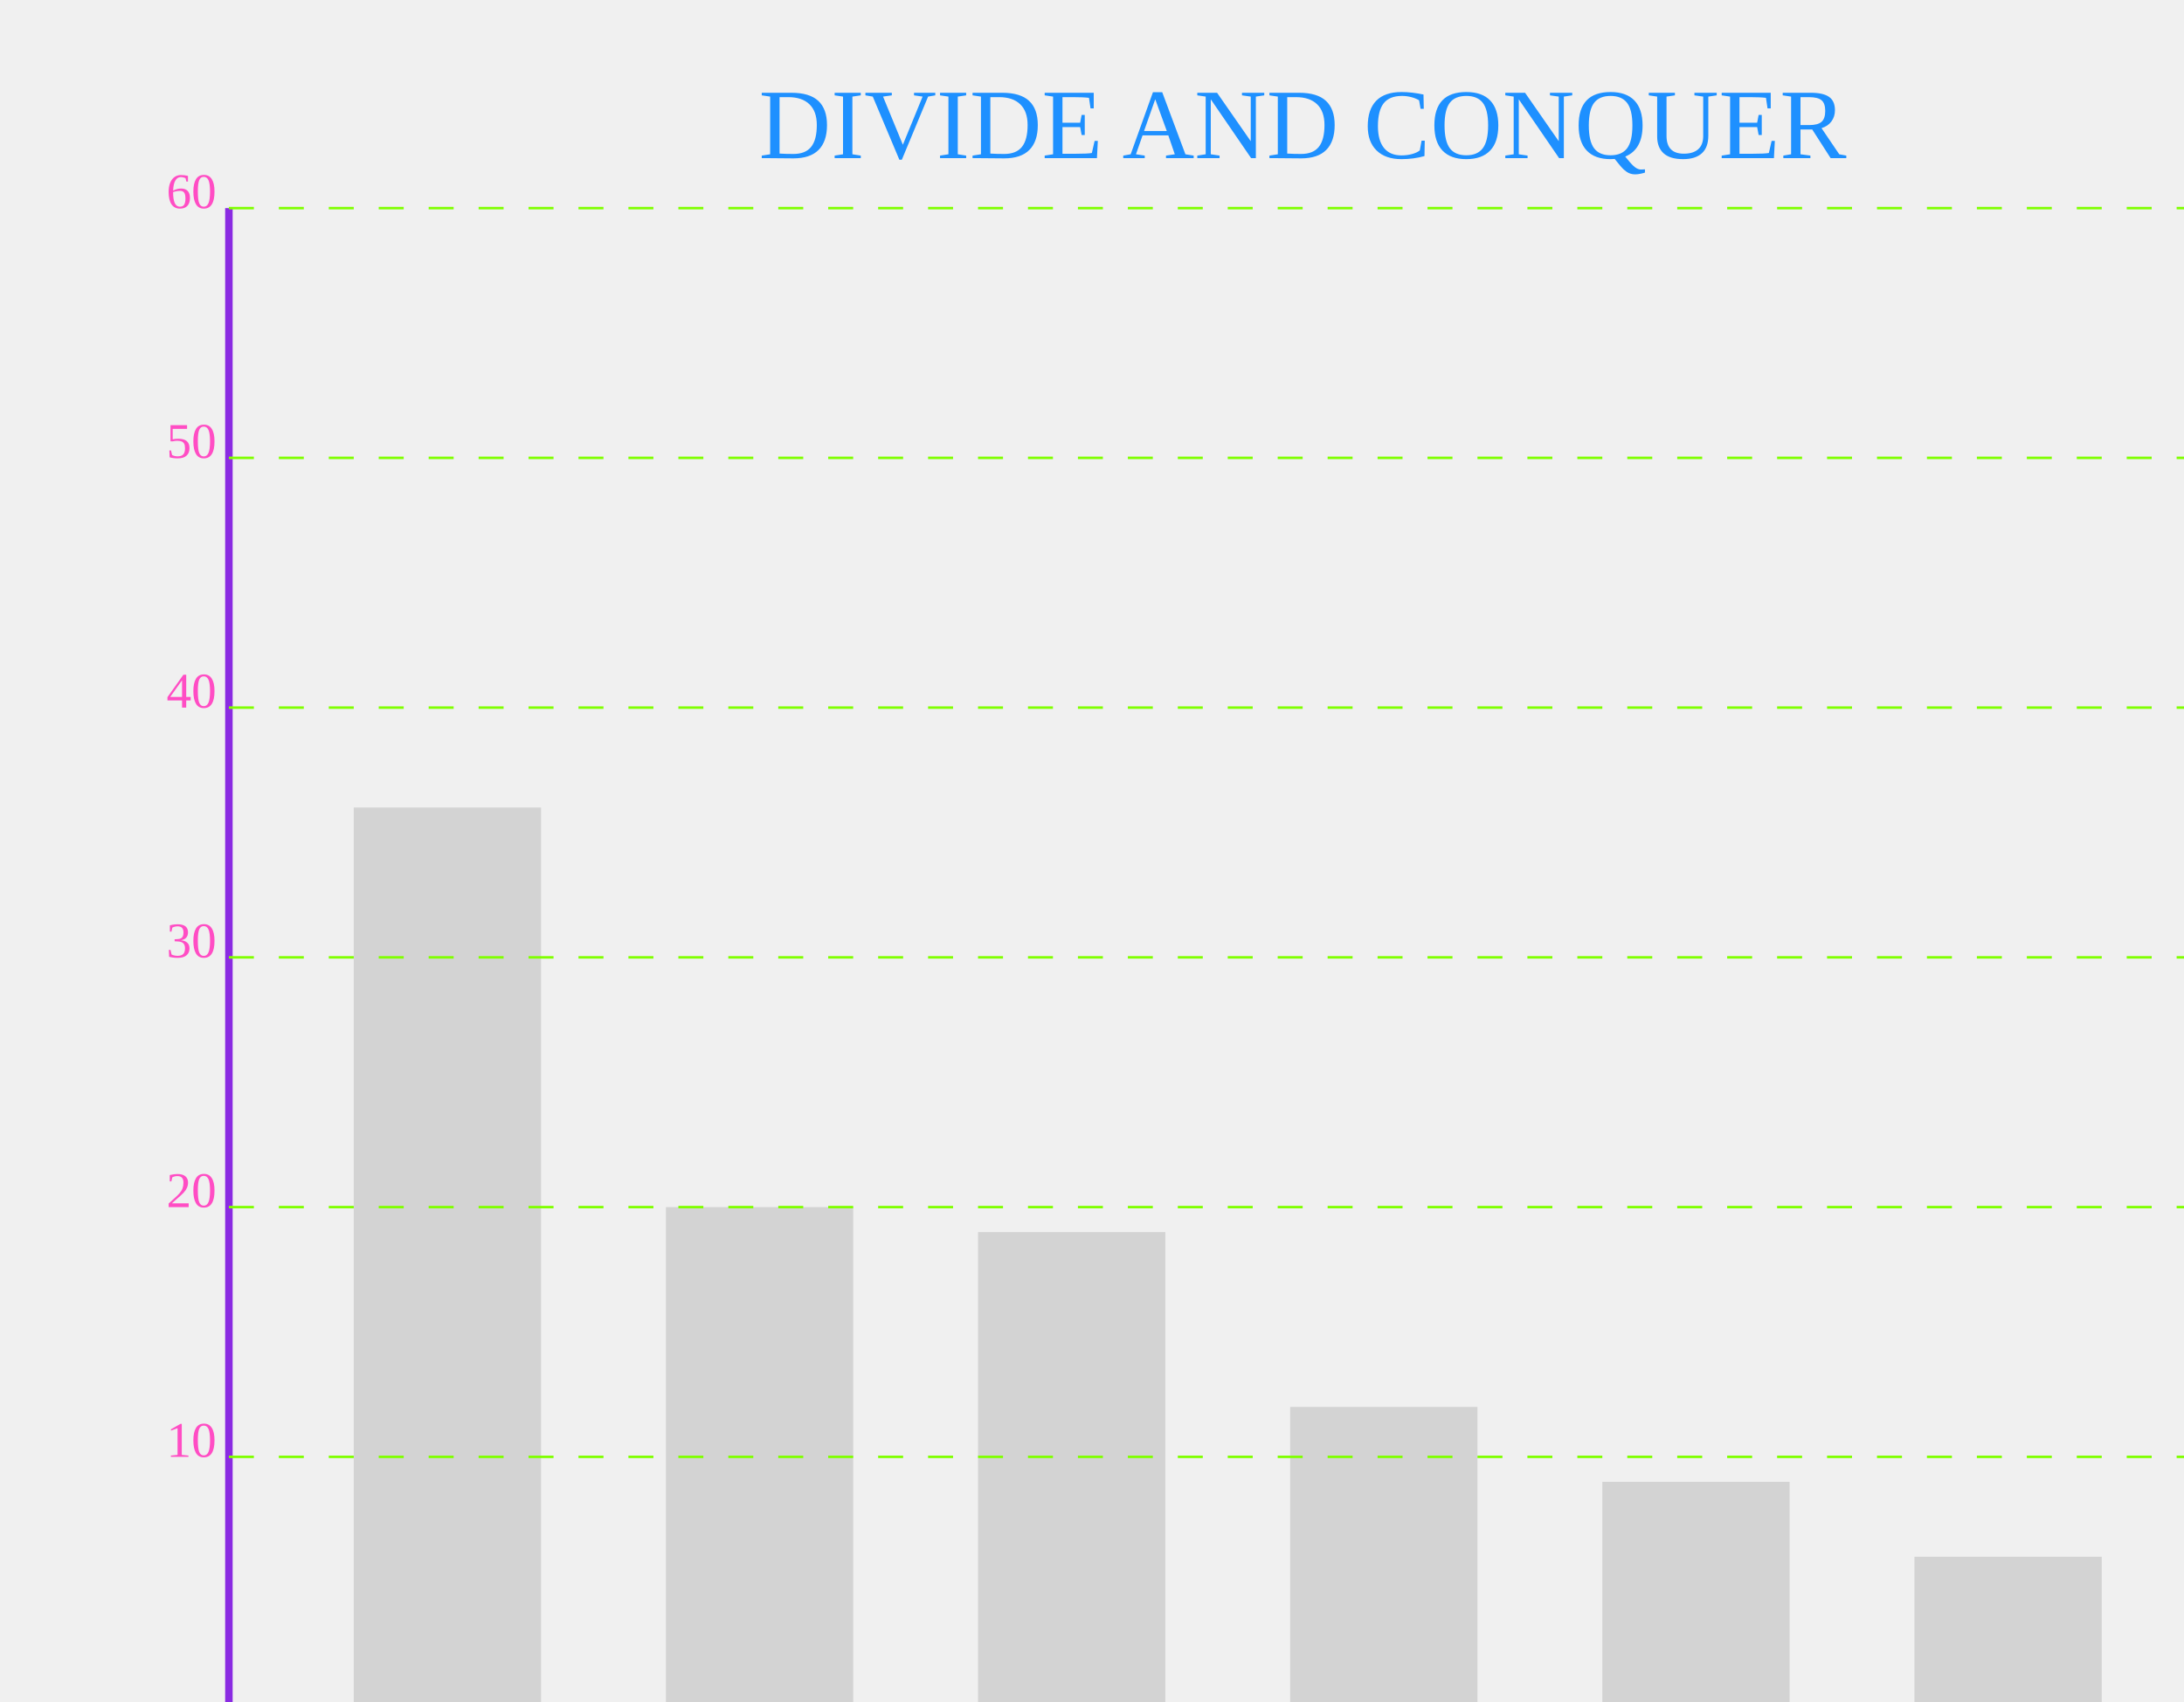
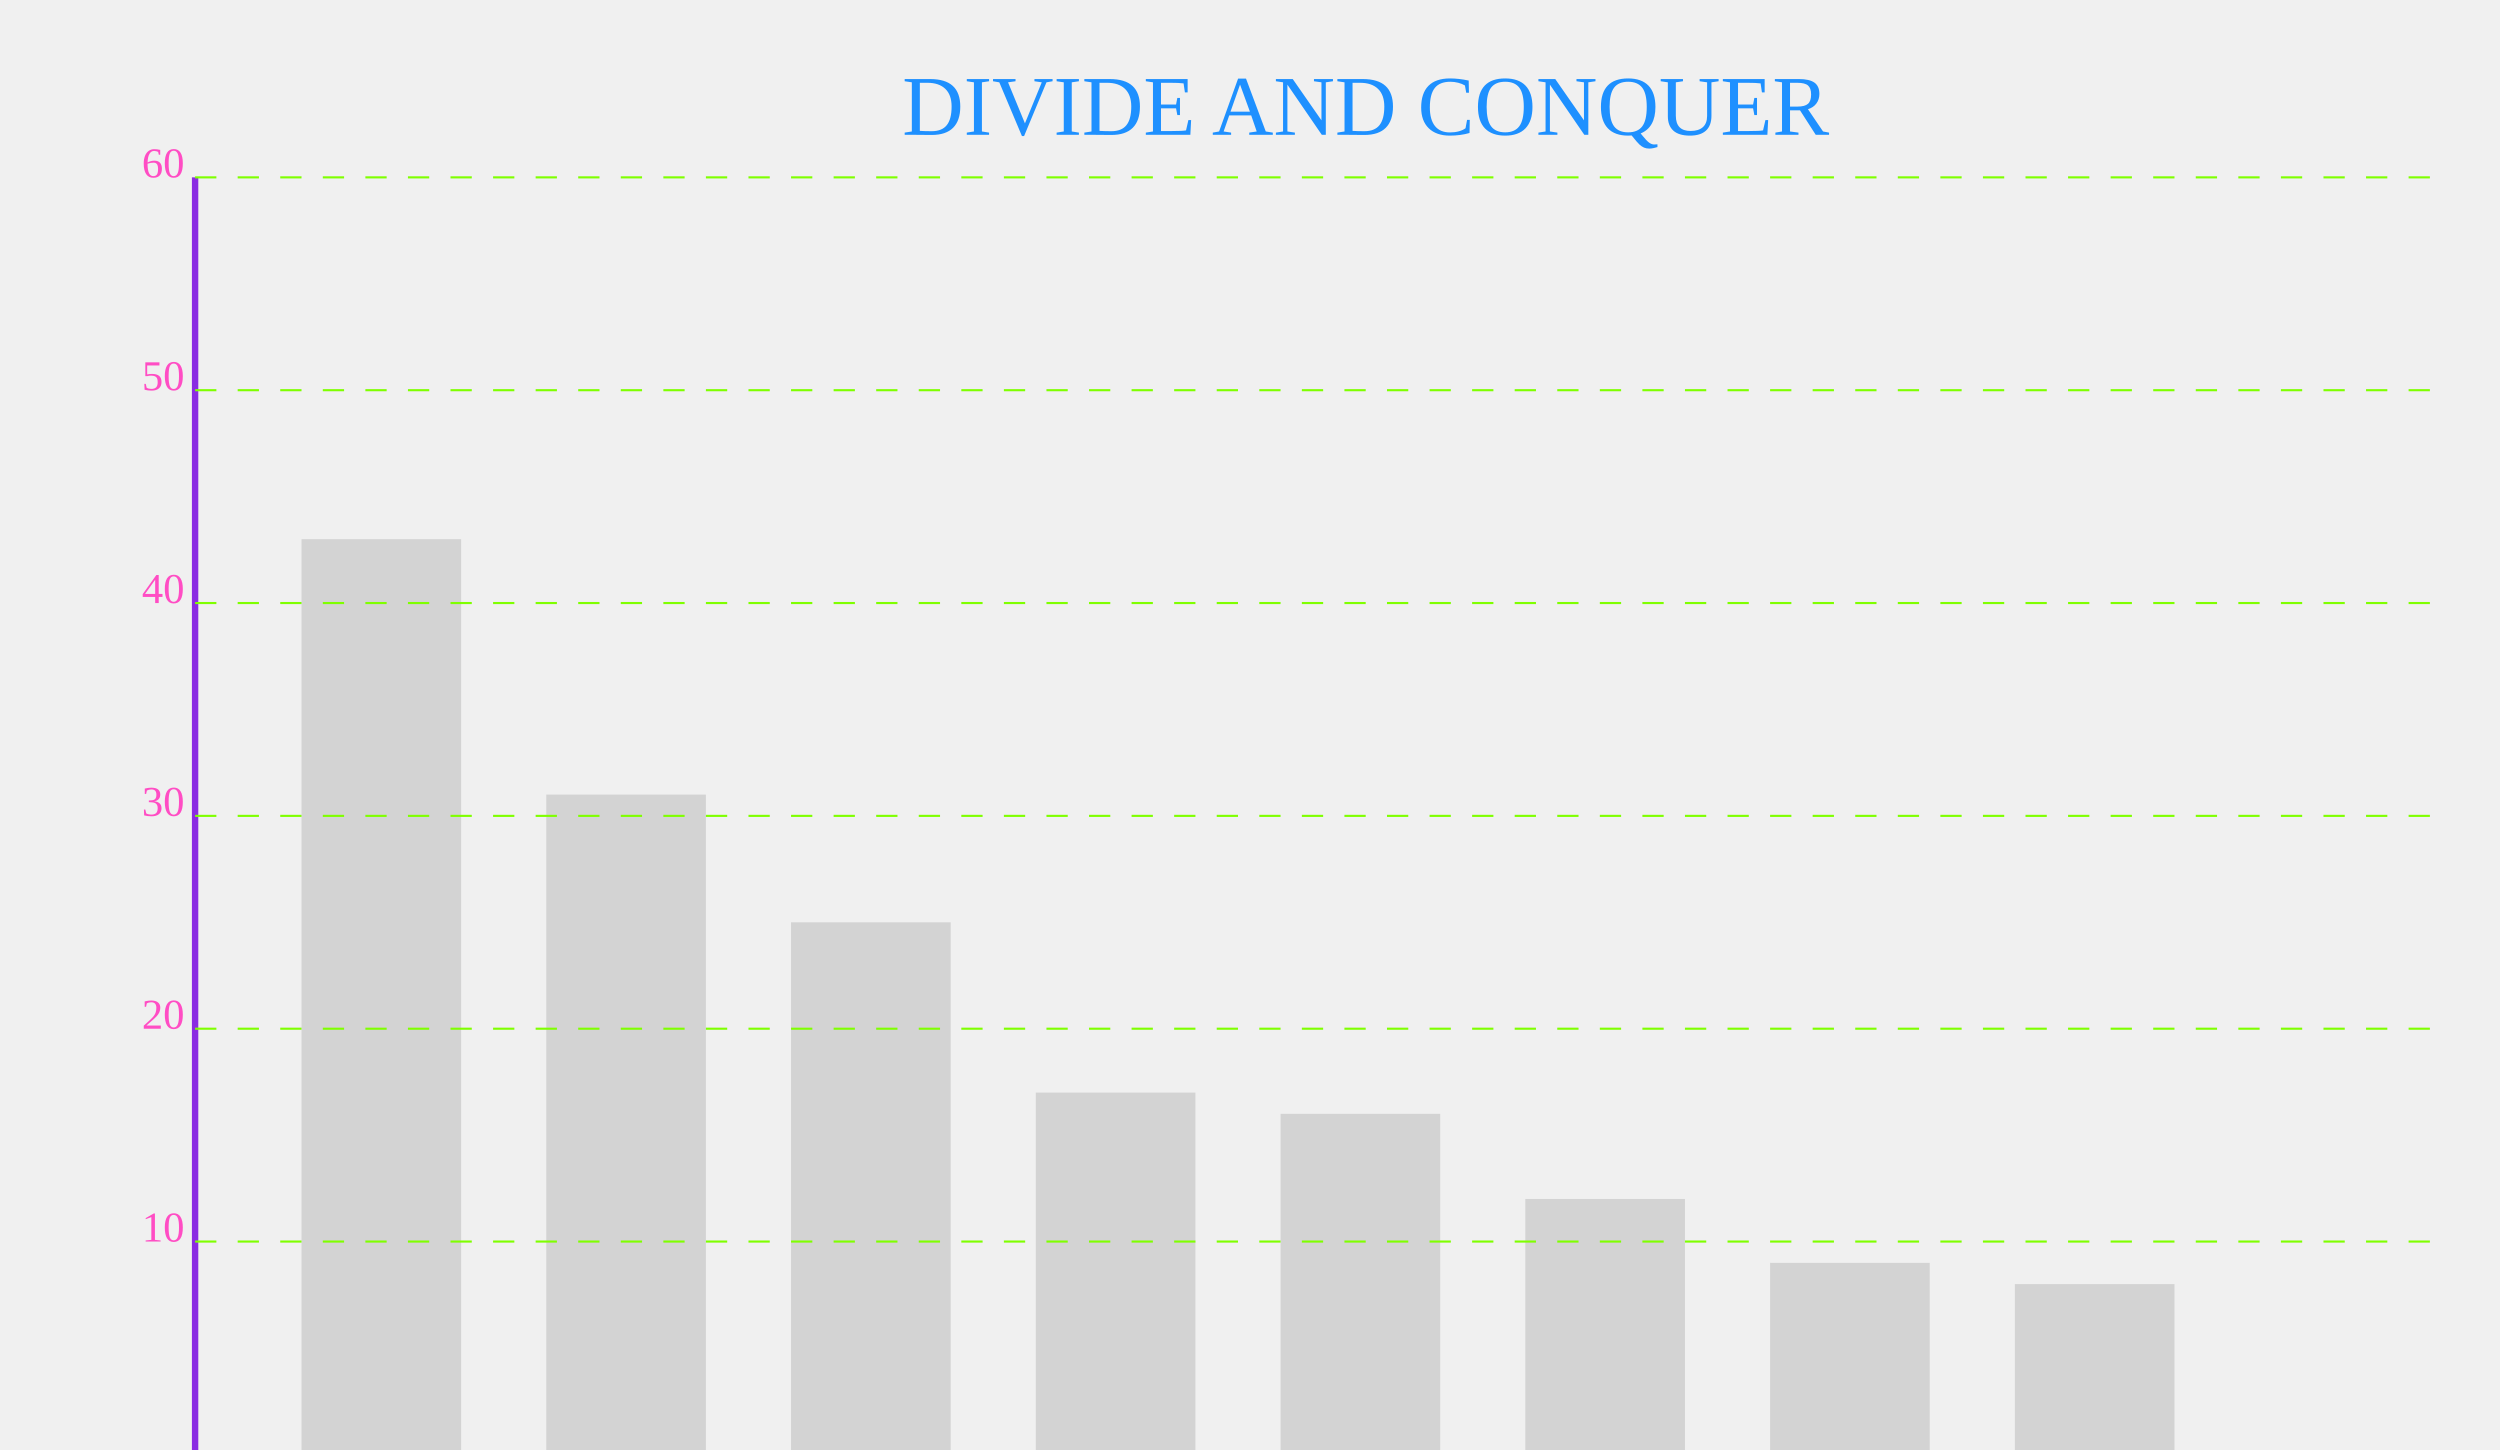
<svg xmlns="http://www.w3.org/2000/svg" width="100%" height="100%">
  <g transform="translate(25, 410) scale(.6)">
-     <text x="480" y="-620" text-anchor="middle" fill="DodgerBlue" font-size="40">DIVIDE AND CONQUER</text>
-     <line x1="50" y1="0" x2="900" y2="0" stroke="BlueViolet" stroke-width="3" />
+     <text x="600" y="-620" text-anchor="middle" fill="DodgerBlue" font-size="40">DIVIDE AND CONQUER</text>
+     <line x1="50" y1="0" x2="1200" y2="0" stroke="BlueViolet" stroke-width="3" />
    <line x1="50" y1="0" x2="50" y2="-600" stroke="BlueViolet" stroke-width="3" />
-     <g id="Robin">
-       <text x="105" y="30" text-anchor="start" font-size="22" fill="#ff3333">Robin</text>
-       <rect x="100" y="-360" width="75" height="360" fill="lightgrey" />
-     </g>
    <g id="Cyborg">
-       <text x="230 " y="30" text-anchor="start" font-size="22" fill="#3399ff">Cyborg</text>
-       <rect x="225" y="-200" width="75" height="200" fill="lightgrey" />
+       <text x="100 " y="30" text-anchor="start" font-size="22" fill="#3399ff">Cyborg</text>
+       <rect x="100" y="-430" width="75" height="430" fill="lightgrey" />
    </g>
    <g id="BeastBoy">
-       <text x="350" y="30" text-anchor="start" font-size="22" fill="#1aff1a">Beast Boy</text>
-       <rect x="350" y="-190" width="75" height="190" fill="lightgrey" />
+       <text x="215 " y="30" text-anchor="start" font-size="22" fill="#1aff1a">Beast Boy</text>
+       <rect x="215" y="-310" width="75" height="310" fill="lightgrey" />
+     </g>
+     <g id="Gizmo">
+       <text x="330 " y="30" text-anchor="start" font-size="22" fill="white">Gizmo</text>
+       <rect x="330" y="-250" width="75" height="250" fill="lightgrey" />
    </g>
    <g id="Starfire">
-       <text x="480 " y="30" text-anchor="start" font-size="22" fill="#ffff4d">Starfire</text>
-       <rect x="475" y="-120" width="75" height="120" fill="lightgrey" />
+       <text x="445 " y="30" text-anchor="start" font-size="22" fill="#ffff4d">Starfire</text>
+       <rect x="445" y="-170" width="75" height="170" fill="lightgrey" />
+     </g>
+     <g id="Robin">
+       <text x="560 " y="30" text-anchor="start" font-size="22" fill="#ff3333">Robin</text>
+       <rect x="560" y="-160" width="75" height="160" fill="lightgrey" />
    </g>
    <g id="Raven">
-       <text x="605 " y="30" text-anchor="start" font-size="22" fill="#dd99ff">Raven</text>
-       <rect x="600" y="-90" width="75" height="90" fill="lightgrey" />
+       <text x="675 " y="30" text-anchor="start" font-size="22" fill="#dd99ff">Raven</text>
+       <rect x="675" y="-120" width="75" height="120" fill="lightgrey" />
    </g>
-     <g id="Slade">
-       <text x="730 " y="30" text-anchor="start" font-size="22" fill="white">Slade</text>
-       <rect x="725" y="-60" width="75" height="60" fill="lightgrey" />
+     <g id="Jinx">
+       <text x="790 " y="30" text-anchor="start" font-size="22" fill="white">Jinx</text>
+       <rect x="790" y="-90" width="75" height="90" fill="lightgrey" />
+     </g>
+     <g id="Narrator">
+       <text x="905 " y="30" text-anchor="start" font-size="22" fill="white">Narrator</text>
+       <rect x="905" y="-80" width="75" height="80" fill="lightgrey" />
    </g>
    <text x="35" y="-100" fill="#ff4dc4" text-anchor="middle" font-size="20">10</text>
-     <line x1="50" y1="-100" x2="900" y2="-100" stroke="Chartreuse" stroke-dasharray="10" />
+     <line x1="50" y1="-100" x2="1100" y2="-100" stroke="Chartreuse" stroke-dasharray="10" />
    <text x="35" y="-200" fill="#ff4dc4" text-anchor="middle" font-size="20">20</text>
-     <line x1="50" y1="-200" x2="900" y2="-200" stroke="Chartreuse" stroke-dasharray="10" />
+     <line x1="50" y1="-200" x2="1100" y2="-200" stroke="Chartreuse" stroke-dasharray="10" />
    <text x="35" y="-300" fill="#ff4dc4" text-anchor="middle" font-size="20">30</text>
-     <line x1="50" y1="-300" x2="900" y2="-300" stroke="Chartreuse" stroke-dasharray="10" />
+     <line x1="50" y1="-300" x2="1100" y2="-300" stroke="Chartreuse" stroke-dasharray="10" />
    <text x="35" y="-400" fill="#ff4dc4" text-anchor="middle" font-size="20">40</text>
-     <line x1="50" y1="-400" x2="900" y2="-400" stroke="Chartreuse" stroke-dasharray="10" />
+     <line x1="50" y1="-400" x2="1100" y2="-400" stroke="Chartreuse" stroke-dasharray="10" />
    <text x="35" y="-500" fill="#ff4dc4" text-anchor="middle" font-size="20">50</text>
-     <line x1="50" y1="-500" x2="900" y2="-500" stroke="Chartreuse" stroke-dasharray="10" />
+     <line x1="50" y1="-500" x2="1100" y2="-500" stroke="Chartreuse" stroke-dasharray="10" />
    <text x="35" y="-600" fill="#ff4dc4" text-anchor="middle" font-size="20">60</text>
-     <line x1="50" y1="-600" x2="900" y2="-600" stroke="Chartreuse" stroke-dasharray="10" />
+     <line x1="50" y1="-600" x2="1100" y2="-600" stroke="Chartreuse" stroke-dasharray="10" />
  </g>
</svg>
